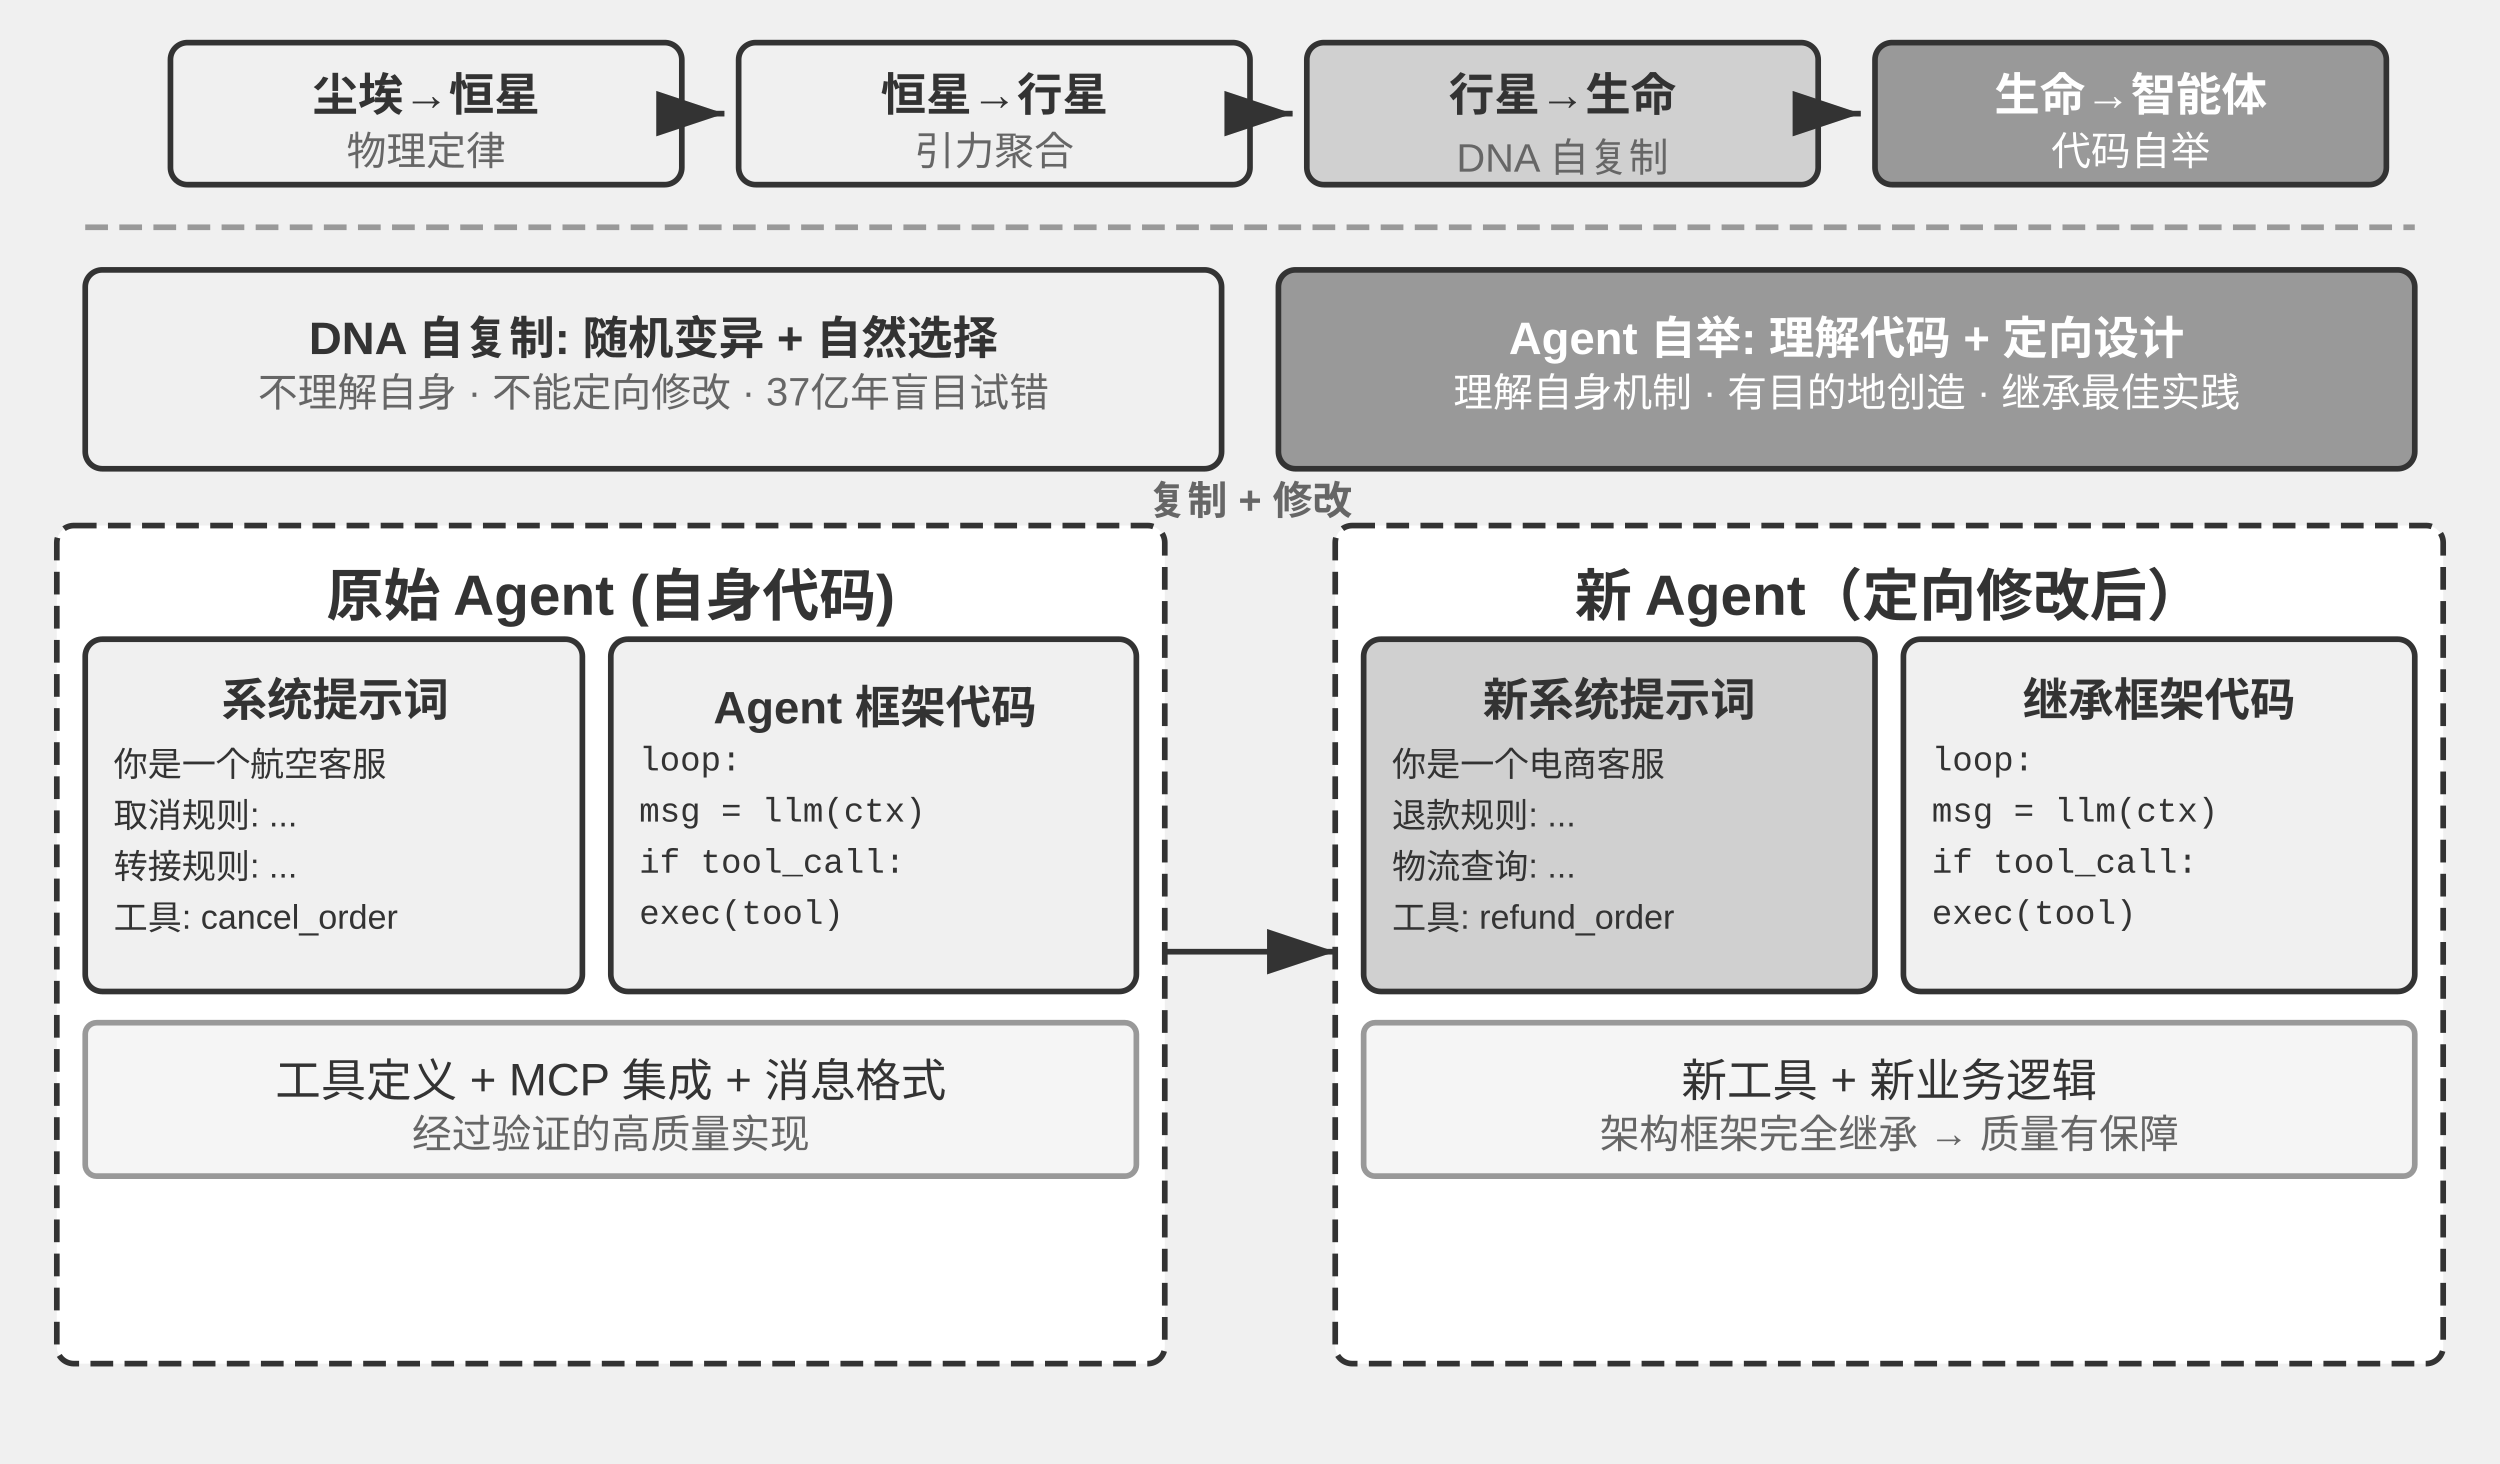
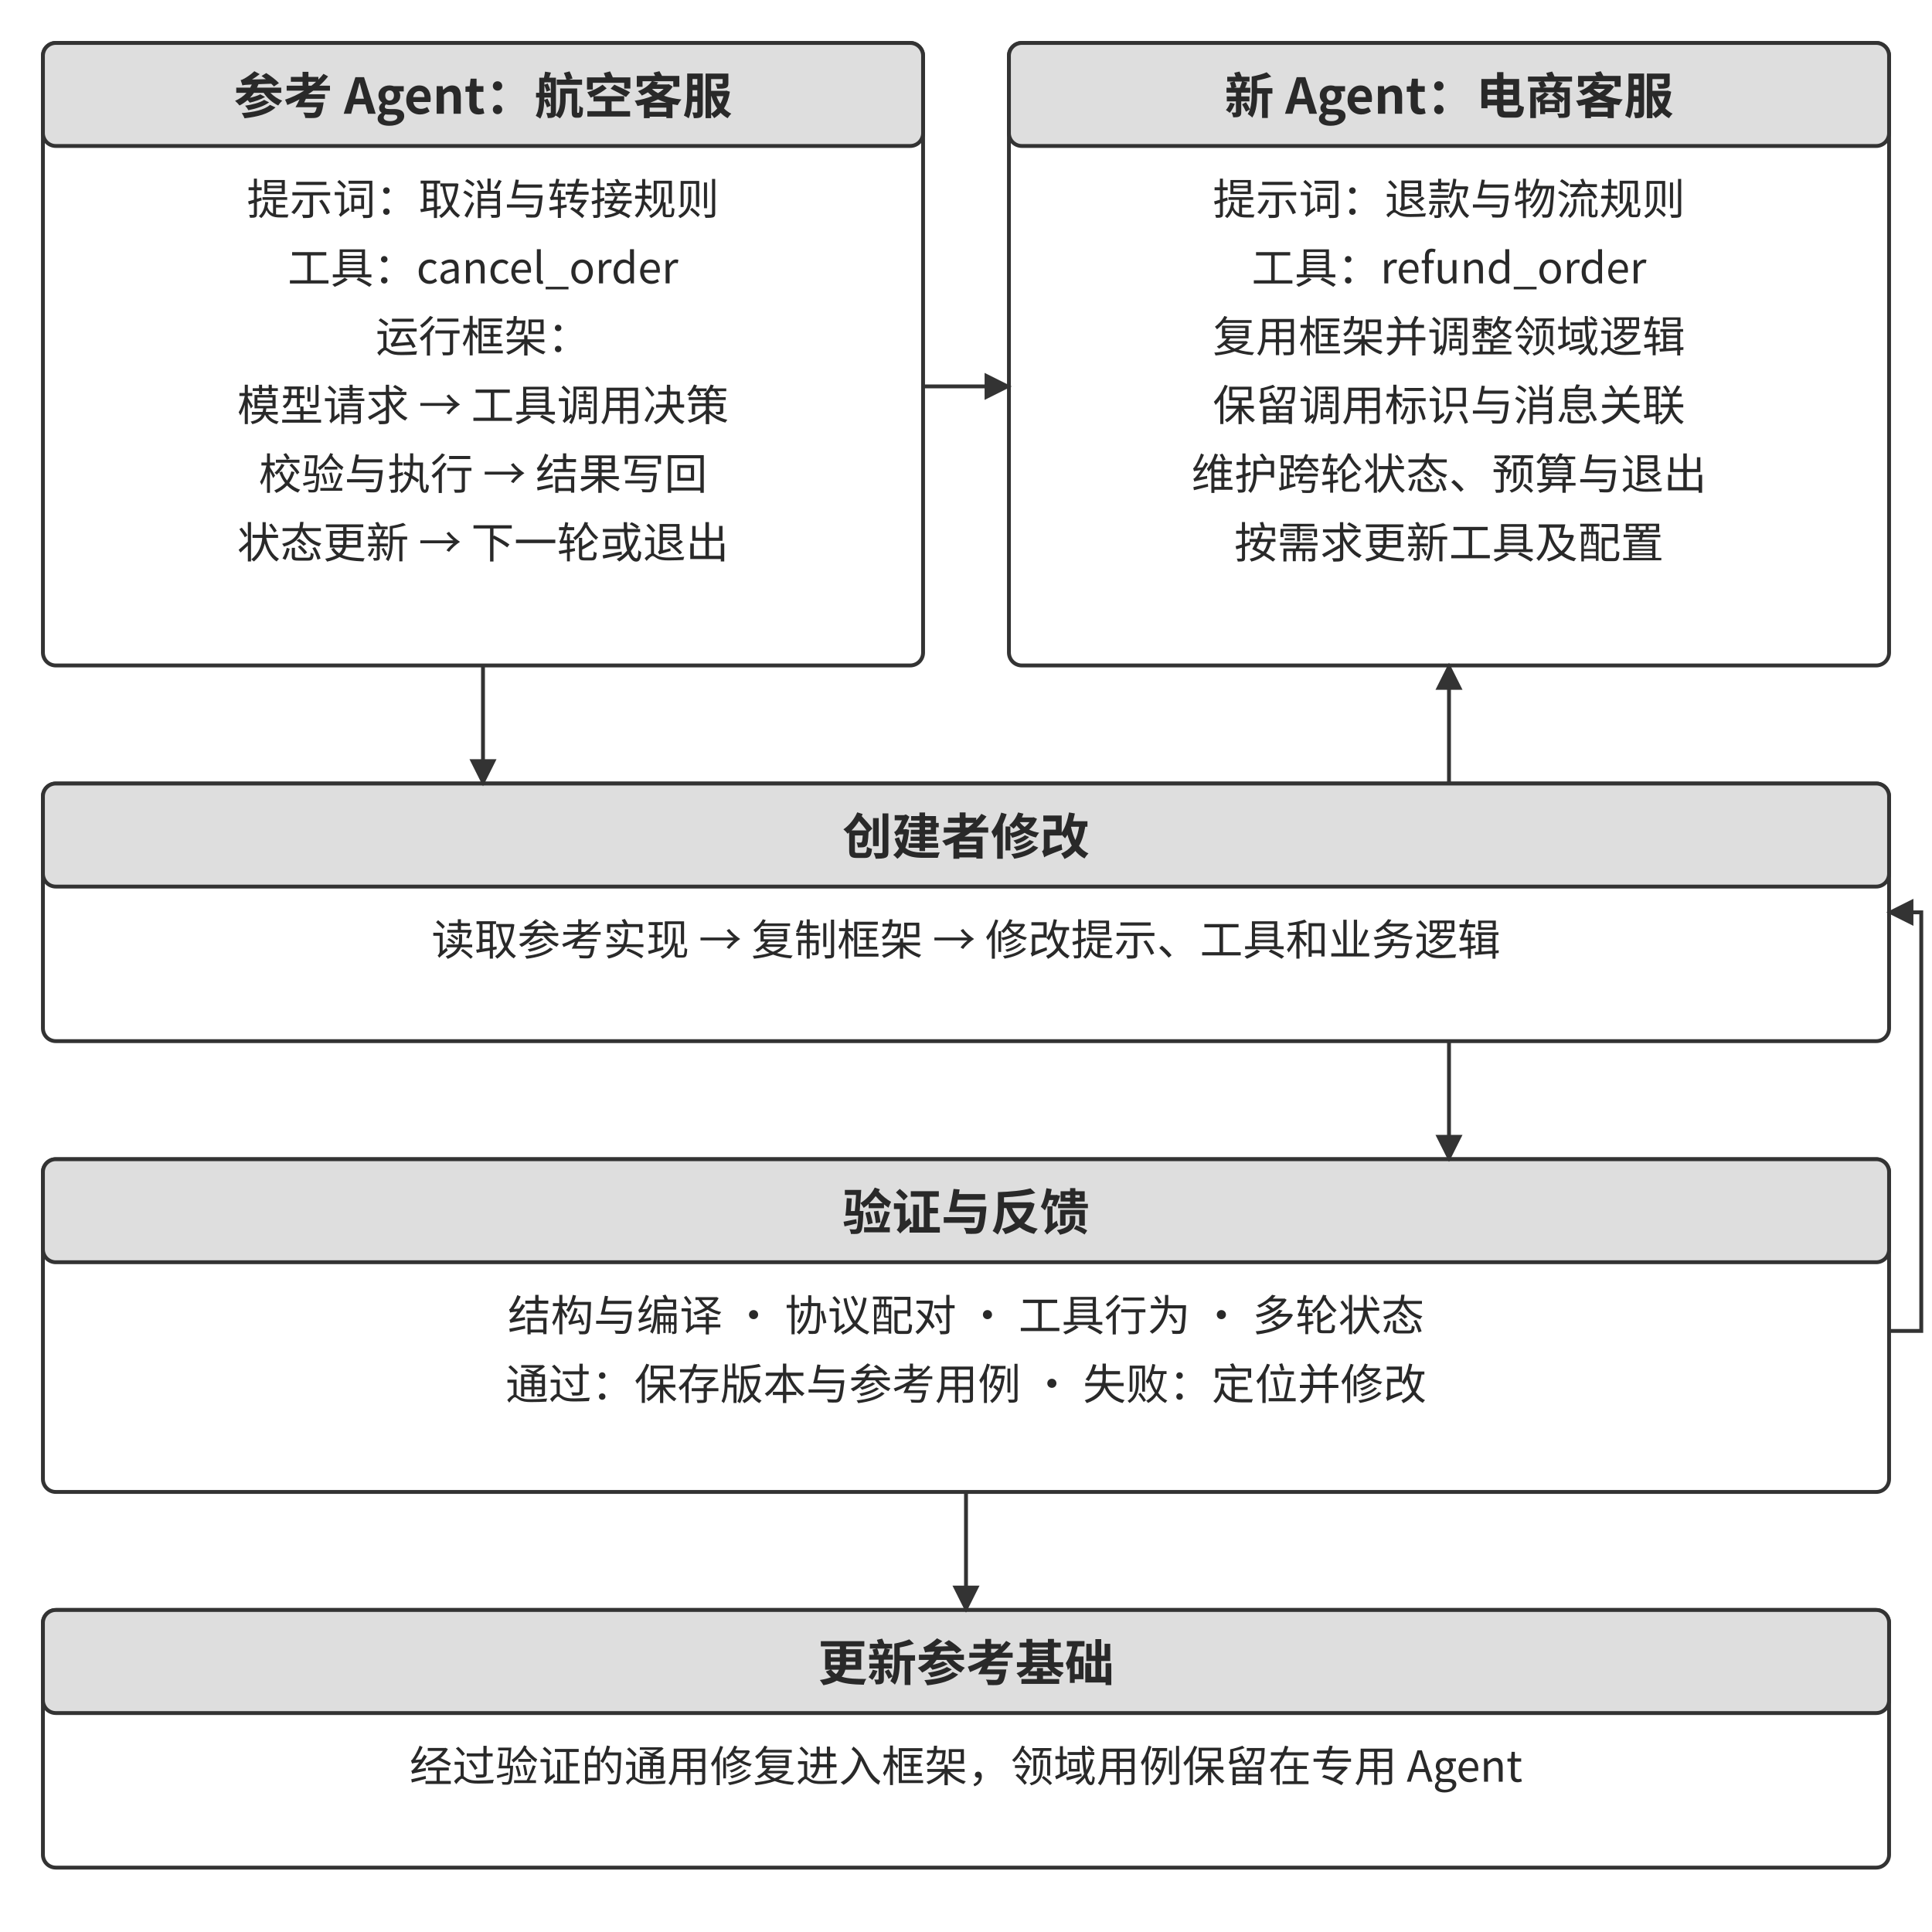
- <svg xmlns="http://www.w3.org/2000/svg" viewBox="0 40 880 515" width="880" height="515" style="background:#ffffff">
+ <svg xmlns="http://www.w3.org/2000/svg" width="150mm" height="150.00mm" viewBox="0 0 900 900" role="img" aria-labelledby="title desc">
  <defs>
-     <marker id="ah" markerWidth="12" markerHeight="8" refX="12" refY="4" orient="auto">
-       <polygon points="0 0, 12 4, 0 8" fill="#333333" />
-     </marker>
-     <marker id="ah-light" markerWidth="12" markerHeight="8" refX="12" refY="4" orient="auto">
-       <polygon points="0 0, 12 4, 0 8" fill="#999999" />
+     <marker id="arrow" viewBox="0 0 10 10" refX="9" refY="5" markerWidth="7" markerHeight="7" orient="auto-start-reverse">
+       <path d="M0 0 L10 5 L0 10 Z" fill="#333333" />
    </marker>
  </defs>
-   <rect x="60" y="55" width="180" height="50" rx="6" fill="#f0f0f0" stroke="#333333" stroke-width="2" />
-   <text x="150" y="72" font-family="Arial, 'Helvetica Neue', Helvetica, 'PingFang SC', 'Microsoft YaHei', sans-serif" font-size="16" fill="#333333" text-anchor="middle" dominant-baseline="central" font-weight="bold">尘埃→恒星</text>
-   <text x="150" y="92" font-family="Arial, 'Helvetica Neue', Helvetica, 'PingFang SC', 'Microsoft YaHei', sans-serif" font-size="14" fill="#666666" text-anchor="middle" dominant-baseline="central" font-weight="normal">物理定律</text>
-   <line x1="240" y1="80" x2="255" y2="80" stroke="#333333" stroke-width="2" marker-end="url(#ah)" />
-   <rect x="260" y="55" width="180" height="50" rx="6" fill="#f0f0f0" stroke="#333333" stroke-width="2" />
-   <text x="350" y="72" font-family="Arial, 'Helvetica Neue', Helvetica, 'PingFang SC', 'Microsoft YaHei', sans-serif" font-size="16" fill="#333333" text-anchor="middle" dominant-baseline="central" font-weight="bold">恒星→行星</text>
-   <text x="350" y="92" font-family="Arial, 'Helvetica Neue', Helvetica, 'PingFang SC', 'Microsoft YaHei', sans-serif" font-size="14" fill="#666666" text-anchor="middle" dominant-baseline="central" font-weight="normal">引力聚合</text>
-   <line x1="440" y1="80" x2="455" y2="80" stroke="#333333" stroke-width="2" marker-end="url(#ah)" />
-   <rect x="460" y="55" width="180" height="50" rx="6" fill="#d0d0d0" stroke="#333333" stroke-width="2" />
-   <text x="550" y="72" font-family="Arial, 'Helvetica Neue', Helvetica, 'PingFang SC', 'Microsoft YaHei', sans-serif" font-size="16" fill="#333333" text-anchor="middle" dominant-baseline="central" font-weight="bold">行星→生命</text>
-   <text x="550" y="92" font-family="Arial, 'Helvetica Neue', Helvetica, 'PingFang SC', 'Microsoft YaHei', sans-serif" font-size="14" fill="#666666" text-anchor="middle" dominant-baseline="central" font-weight="normal">DNA 自复制</text>
-   <line x1="640" y1="80" x2="655" y2="80" stroke="#333333" stroke-width="2" marker-end="url(#ah)" />
-   <rect x="660" y="55" width="180" height="50" rx="6" fill="#999999" stroke="#333333" stroke-width="2" />
-   <text x="750" y="72" font-family="Arial, 'Helvetica Neue', Helvetica, 'PingFang SC', 'Microsoft YaHei', sans-serif" font-size="16" fill="#ffffff" text-anchor="middle" dominant-baseline="central" font-weight="bold">生命→智能体</text>
-   <text x="750" y="92" font-family="Arial, 'Helvetica Neue', Helvetica, 'PingFang SC', 'Microsoft YaHei', sans-serif" font-size="14" fill="#ffffff" text-anchor="middle" dominant-baseline="central" font-weight="normal">代码自举</text>
-   <line x1="30" y1="120" x2="850" y2="120" stroke="#999999" stroke-width="2" stroke-dasharray="8,4" />
-   <rect x="30" y="135" width="400" height="70" rx="6" fill="#f0f0f0" stroke="#333333" stroke-width="2" />
-   <text x="230" y="155" font-family="Arial, 'Helvetica Neue', Helvetica, 'PingFang SC', 'Microsoft YaHei', sans-serif" font-size="16" fill="#333333" text-anchor="middle" dominant-baseline="central" font-weight="bold">DNA 自复制: 随机变异 + 自然选择</text>
-   <text x="230" y="177" font-family="Arial, 'Helvetica Neue', Helvetica, 'PingFang SC', 'Microsoft YaHei', sans-serif" font-size="14" fill="#666666" text-anchor="middle" dominant-baseline="central" font-weight="normal">不理解自身 · 不能定向修改 · 37亿年盲目试错</text>
-   <rect x="450" y="135" width="400" height="70" rx="6" fill="#999999" stroke="#333333" stroke-width="2" />
-   <text x="650" y="155" font-family="Arial, 'Helvetica Neue', Helvetica, 'PingFang SC', 'Microsoft YaHei', sans-serif" font-size="16" fill="#ffffff" text-anchor="middle" dominant-baseline="central" font-weight="bold">Agent 自举: 理解代码 + 定向设计</text>
-   <text x="650" y="177" font-family="Arial, 'Helvetica Neue', Helvetica, 'PingFang SC', 'Microsoft YaHei', sans-serif" font-size="14" fill="#ffffff" text-anchor="middle" dominant-baseline="central" font-weight="normal">理解自身机制 · 有目的地创造 · 继承最佳实践</text>
-   <rect x="20" y="225" width="390" height="295" rx="6" fill="#ffffff" stroke="#333333" stroke-width="2" stroke-dasharray="8,4" />
-   <text x="215" y="248" font-family="Arial, 'Helvetica Neue', Helvetica, 'PingFang SC', 'Microsoft YaHei', sans-serif" font-size="20" fill="#333333" text-anchor="middle" dominant-baseline="central" font-weight="bold">原始 Agent (自身代码)</text>
-   <rect x="30" y="265" width="175" height="124" rx="6" fill="#f0f0f0" stroke="#333333" stroke-width="2" />
-   <text x="118" y="285" font-family="Arial, 'Helvetica Neue', Helvetica, 'PingFang SC', 'Microsoft YaHei', sans-serif" font-size="16" fill="#333333" text-anchor="middle" dominant-baseline="central" font-weight="bold">系统提示词</text>
-   <text x="40" y="308" font-family="Arial, 'Helvetica Neue', Helvetica, 'PingFang SC', 'Microsoft YaHei', sans-serif" font-size="12" fill="#333333" text-anchor="start" dominant-baseline="central" font-weight="normal">你是一个航空客服</text>
-   <text x="40" y="326" font-family="Arial, 'Helvetica Neue', Helvetica, 'PingFang SC', 'Microsoft YaHei', sans-serif" font-size="12" fill="#333333" text-anchor="start" dominant-baseline="central" font-weight="normal">取消规则: ...</text>
-   <text x="40" y="344" font-family="Arial, 'Helvetica Neue', Helvetica, 'PingFang SC', 'Microsoft YaHei', sans-serif" font-size="12" fill="#333333" text-anchor="start" dominant-baseline="central" font-weight="normal">转接规则: ...</text>
-   <text x="40" y="362" font-family="Arial, 'Helvetica Neue', Helvetica, 'PingFang SC', 'Microsoft YaHei', sans-serif" font-size="12" fill="#333333" text-anchor="start" dominant-baseline="central" font-weight="normal">工具: cancel_order</text>
-   <rect x="215" y="265" width="185" height="124" rx="6" fill="#f0f0f0" stroke="#333333" stroke-width="2" />
-   <text x="308" y="285" font-family="Arial, 'Helvetica Neue', Helvetica, 'PingFang SC', 'Microsoft YaHei', sans-serif" font-size="16" fill="#333333" text-anchor="middle" dominant-baseline="central" font-weight="bold">Agent 框架代码</text>
-   <text x="225" y="308" font-family="'Courier New', Courier, monospace" font-size="12" fill="#333333" text-anchor="start" dominant-baseline="central">loop:</text>
-   <text x="225" y="326" font-family="'Courier New', Courier, monospace" font-size="12" fill="#333333" text-anchor="start" dominant-baseline="central">  msg = llm(ctx)</text>
-   <text x="225" y="344" font-family="'Courier New', Courier, monospace" font-size="12" fill="#333333" text-anchor="start" dominant-baseline="central">  if tool_call:</text>
-   <text x="225" y="362" font-family="'Courier New', Courier, monospace" font-size="12" fill="#333333" text-anchor="start" dominant-baseline="central">    exec(tool)</text>
-   <rect x="30" y="400" width="370" height="54" rx="4" fill="#f5f5f5" stroke="#999999" stroke-width="2" />
-   <text x="215" y="419" font-family="Arial, 'Helvetica Neue', Helvetica, 'PingFang SC', 'Microsoft YaHei', sans-serif" font-size="16" fill="#333333" text-anchor="middle" dominant-baseline="central" font-weight="normal">工具定义 + MCP 集成 + 消息格式</text>
-   <text x="215" y="438" font-family="Arial, 'Helvetica Neue', Helvetica, 'PingFang SC', 'Microsoft YaHei', sans-serif" font-size="14" fill="#666666" text-anchor="middle" dominant-baseline="central" font-weight="normal">经过验证的高质量实现</text>
-   <text x="440" y="215" font-family="Arial, 'Helvetica Neue', Helvetica, 'PingFang SC', 'Microsoft YaHei', sans-serif" font-size="14" fill="#666666" text-anchor="middle" dominant-baseline="central" font-weight="bold">复制 + 修改</text>
-   <line x1="410" y1="375" x2="470" y2="375" stroke="#333333" stroke-width="2" marker-end="url(#ah)" />
-   <rect x="470" y="225" width="390" height="295" rx="6" fill="#ffffff" stroke="#333333" stroke-width="2" stroke-dasharray="8,4" />
-   <text x="665" y="248" font-family="Arial, 'Helvetica Neue', Helvetica, 'PingFang SC', 'Microsoft YaHei', sans-serif" font-size="20" fill="#333333" text-anchor="middle" dominant-baseline="central" font-weight="bold">新 Agent（定向修改后）</text>
-   <rect x="480" y="265" width="180" height="124" rx="6" fill="#d0d0d0" stroke="#333333" stroke-width="2" />
-   <text x="570" y="285" font-family="Arial, 'Helvetica Neue', Helvetica, 'PingFang SC', 'Microsoft YaHei', sans-serif" font-size="16" fill="#333333" text-anchor="middle" dominant-baseline="central" font-weight="bold">新系统提示词</text>
-   <text x="490" y="308" font-family="Arial, 'Helvetica Neue', Helvetica, 'PingFang SC', 'Microsoft YaHei', sans-serif" font-size="12" fill="#333333" text-anchor="start" dominant-baseline="central" font-weight="normal">你是一个电商客服</text>
-   <text x="490" y="326" font-family="Arial, 'Helvetica Neue', Helvetica, 'PingFang SC', 'Microsoft YaHei', sans-serif" font-size="12" fill="#333333" text-anchor="start" dominant-baseline="central" font-weight="normal">退款规则: ...</text>
-   <text x="490" y="344" font-family="Arial, 'Helvetica Neue', Helvetica, 'PingFang SC', 'Microsoft YaHei', sans-serif" font-size="12" fill="#333333" text-anchor="start" dominant-baseline="central" font-weight="normal">物流查询: ...</text>
-   <text x="490" y="362" font-family="Arial, 'Helvetica Neue', Helvetica, 'PingFang SC', 'Microsoft YaHei', sans-serif" font-size="12" fill="#333333" text-anchor="start" dominant-baseline="central" font-weight="normal">工具: refund_order</text>
-   <rect x="670" y="265" width="180" height="124" rx="6" fill="#f0f0f0" stroke="#333333" stroke-width="2" />
-   <text x="760" y="285" font-family="Arial, 'Helvetica Neue', Helvetica, 'PingFang SC', 'Microsoft YaHei', sans-serif" font-size="16" fill="#333333" text-anchor="middle" dominant-baseline="central" font-weight="bold">继承框架代码</text>
-   <text x="680" y="308" font-family="'Courier New', Courier, monospace" font-size="12" fill="#333333" text-anchor="start" dominant-baseline="central">loop:</text>
-   <text x="680" y="326" font-family="'Courier New', Courier, monospace" font-size="12" fill="#333333" text-anchor="start" dominant-baseline="central">  msg = llm(ctx)</text>
-   <text x="680" y="344" font-family="'Courier New', Courier, monospace" font-size="12" fill="#333333" text-anchor="start" dominant-baseline="central">  if tool_call:</text>
-   <text x="680" y="362" font-family="'Courier New', Courier, monospace" font-size="12" fill="#333333" text-anchor="start" dominant-baseline="central">    exec(tool)</text>
-   <rect x="480" y="400" width="370" height="54" rx="4" fill="#f5f5f5" stroke="#999999" stroke-width="2" />
-   <text x="665" y="419" font-family="Arial, 'Helvetica Neue', Helvetica, 'PingFang SC', 'Microsoft YaHei', sans-serif" font-size="16" fill="#333333" text-anchor="middle" dominant-baseline="central" font-weight="normal">新工具 + 新业务逻辑</text>
-   <text x="665" y="438" font-family="Arial, 'Helvetica Neue', Helvetica, 'PingFang SC', 'Microsoft YaHei', sans-serif" font-size="14" fill="#666666" text-anchor="middle" dominant-baseline="central" font-weight="normal">架构框架完全继承 → 质量有保障</text>
+   <rect width="900" height="900" fill="#ffffff" />
+   <rect x="20" y="20" width="410" height="290" rx="6" fill="#ffffff" stroke="#333333" stroke-width="1.8" />
+   <rect x="20" y="20" width="410" height="48" rx="6" fill="#dedede" stroke="#333333" stroke-width="1.8" />
+   <text x="225.0" y="53" text-anchor="middle" font-family="Noto Sans CJK SC,Source Han Sans CN,Microsoft YaHei,sans-serif" font-size="23" font-weight="700" fill="#292929">参考 Agent：航空客服</text>
+   <text x="225.0" y="100" text-anchor="middle" font-family="Noto Sans CJK SC,Source Han Sans CN,Microsoft YaHei,sans-serif" font-size="20" font-weight="400" fill="#292929">提示词：取消与转接规则</text>
+   <text x="225.0" y="132" text-anchor="middle" font-family="Noto Sans CJK SC,Source Han Sans CN,Microsoft YaHei,sans-serif" font-size="20" font-weight="400" fill="#292929">工具：cancel_order</text>
+   <text x="225.0" y="164" text-anchor="middle" font-family="Noto Sans CJK SC,Source Han Sans CN,Microsoft YaHei,sans-serif" font-size="20" font-weight="400" fill="#292929">运行框架：</text>
+   <text x="225.0" y="196" text-anchor="middle" font-family="Noto Sans CJK SC,Source Han Sans CN,Microsoft YaHei,sans-serif" font-size="20" font-weight="400" fill="#292929">模型请求 → 工具调用决策</text>
+   <text x="225.0" y="228" text-anchor="middle" font-family="Noto Sans CJK SC,Source Han Sans CN,Microsoft YaHei,sans-serif" font-size="20" font-weight="400" fill="#292929">校验与执行 → 结果写回</text>
+   <text x="225.0" y="260" text-anchor="middle" font-family="Noto Sans CJK SC,Source Han Sans CN,Microsoft YaHei,sans-serif" font-size="20" font-weight="400" fill="#292929">状态更新 → 下一轮或退出</text>
+   <rect x="470" y="20" width="410" height="290" rx="6" fill="#ffffff" stroke="#333333" stroke-width="1.8" />
+   <rect x="470" y="20" width="410" height="48" rx="6" fill="#dedede" stroke="#333333" stroke-width="1.8" />
+   <text x="675.0" y="53" text-anchor="middle" font-family="Noto Sans CJK SC,Source Han Sans CN,Microsoft YaHei,sans-serif" font-size="23" font-weight="700" fill="#292929">新 Agent：电商客服</text>
+   <text x="675.0" y="100" text-anchor="middle" font-family="Noto Sans CJK SC,Source Han Sans CN,Microsoft YaHei,sans-serif" font-size="20" font-weight="400" fill="#292929">提示词：退款与物流规则</text>
+   <text x="675.0" y="132" text-anchor="middle" font-family="Noto Sans CJK SC,Source Han Sans CN,Microsoft YaHei,sans-serif" font-size="20" font-weight="400" fill="#292929">工具：refund_order</text>
+   <text x="675.0" y="164" text-anchor="middle" font-family="Noto Sans CJK SC,Source Han Sans CN,Microsoft YaHei,sans-serif" font-size="20" font-weight="400" fill="#292929">复用框架并调整领域逻辑</text>
+   <text x="675.0" y="196" text-anchor="middle" font-family="Noto Sans CJK SC,Source Han Sans CN,Microsoft YaHei,sans-serif" font-size="20" font-weight="400" fill="#292929">保留调用标识与消息关联</text>
+   <text x="675.0" y="228" text-anchor="middle" font-family="Noto Sans CJK SC,Source Han Sans CN,Microsoft YaHei,sans-serif" font-size="20" font-weight="400" fill="#292929">维护跨轮状态、预算与退出</text>
+   <text x="675.0" y="260" text-anchor="middle" font-family="Noto Sans CJK SC,Source Han Sans CN,Microsoft YaHei,sans-serif" font-size="20" font-weight="400" fill="#292929">按需求更新工具及配置</text>
+   <path d="M 430 180 L 470 180" fill="none" stroke="#333333" stroke-width="1.8" marker-end="url(#arrow)" />
+   <rect x="20" y="365" width="860" height="120" rx="6" fill="#ffffff" stroke="#333333" stroke-width="1.8" />
+   <rect x="20" y="365" width="860" height="48" rx="6" fill="#dedede" stroke="#333333" stroke-width="1.8" />
+   <text x="450.0" y="398" text-anchor="middle" font-family="Noto Sans CJK SC,Source Han Sans CN,Microsoft YaHei,sans-serif" font-size="23" font-weight="700" fill="#292929">创建者修改</text>
+   <text x="450.0" y="445" text-anchor="middle" font-family="Noto Sans CJK SC,Source Han Sans CN,Microsoft YaHei,sans-serif" font-size="20" font-weight="400" fill="#292929">读取参考实现 → 复制框架 → 修改提示、工具和业务逻辑</text>
+   <path d="M 225 310 L 225 365" fill="none" stroke="#333333" stroke-width="1.8" marker-end="url(#arrow)" />
+   <path d="M 675 365 L 675 310" fill="none" stroke="#333333" stroke-width="1.8" marker-end="url(#arrow)" />
+   <rect x="20" y="540" width="860" height="155" rx="6" fill="#ffffff" stroke="#333333" stroke-width="1.8" />
+   <rect x="20" y="540" width="860" height="48" rx="6" fill="#dedede" stroke="#333333" stroke-width="1.8" />
+   <text x="450.0" y="573" text-anchor="middle" font-family="Noto Sans CJK SC,Source Han Sans CN,Microsoft YaHei,sans-serif" font-size="23" font-weight="700" fill="#292929">验证与反馈</text>
+   <text x="450.0" y="620" text-anchor="middle" font-family="Noto Sans CJK SC,Source Han Sans CN,Microsoft YaHei,sans-serif" font-size="20" font-weight="400" fill="#292929">结构与编译 · 协议配对 · 工具行为 · 多轮状态</text>
+   <text x="450.0" y="652" text-anchor="middle" font-family="Noto Sans CJK SC,Source Han Sans CN,Microsoft YaHei,sans-serif" font-size="20" font-weight="400" fill="#292929">通过：保存版本与参考用例 · 失败：定位并修改</text>
+   <path d="M 675 485 L 675 540" fill="none" stroke="#333333" stroke-width="1.8" marker-end="url(#arrow)" />
+   <path d="M 880 620 L 895 620 L 895 425 L 880 425" fill="none" stroke="#333333" stroke-width="1.8" marker-end="url(#arrow)" />
+   <rect x="20" y="750" width="860" height="120" rx="6" fill="#ffffff" stroke="#333333" stroke-width="1.8" />
+   <rect x="20" y="750" width="860" height="48" rx="6" fill="#dedede" stroke="#333333" stroke-width="1.8" />
+   <text x="450.0" y="783" text-anchor="middle" font-family="Noto Sans CJK SC,Source Han Sans CN,Microsoft YaHei,sans-serif" font-size="23" font-weight="700" fill="#292929">更新参考基础</text>
+   <text x="450.0" y="830" text-anchor="middle" font-family="Noto Sans CJK SC,Source Han Sans CN,Microsoft YaHei,sans-serif" font-size="20" font-weight="400" fill="#292929">经过验证的通用修复进入框架，领域用例保留在专用 Agent</text>
+   <path d="M 450 695 L 450 750" fill="none" stroke="#333333" stroke-width="1.8" marker-end="url(#arrow)" />
</svg>
